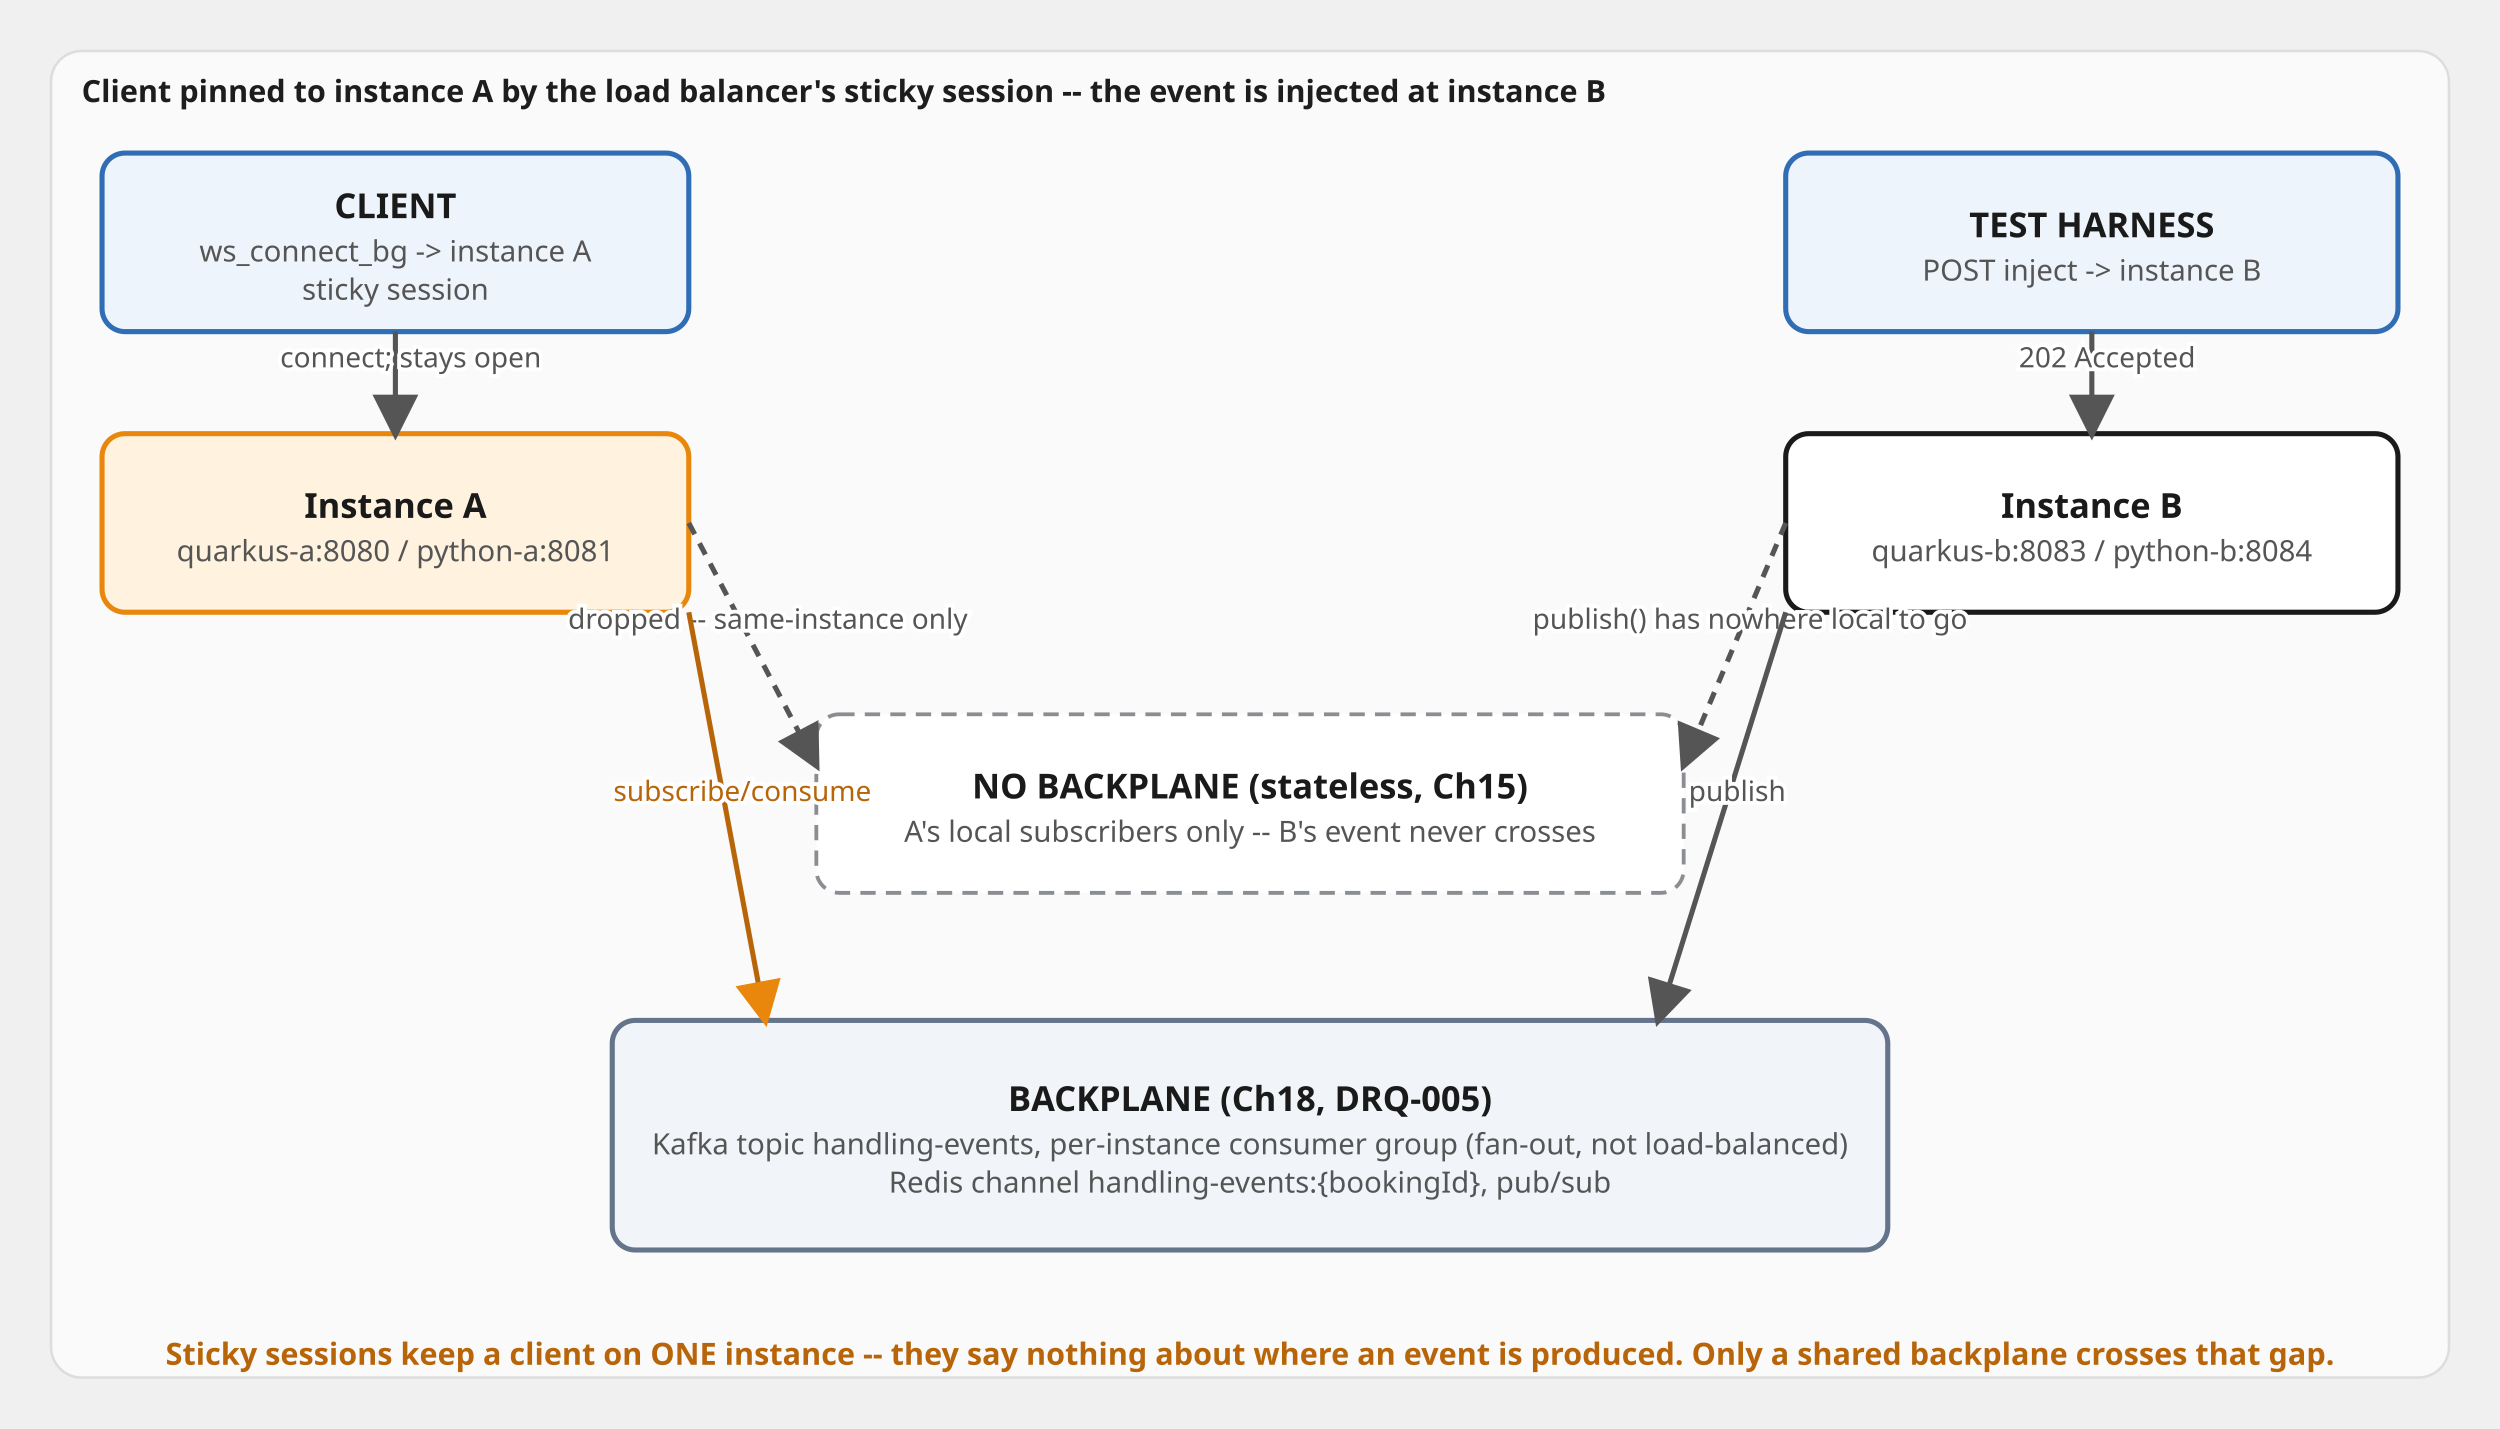
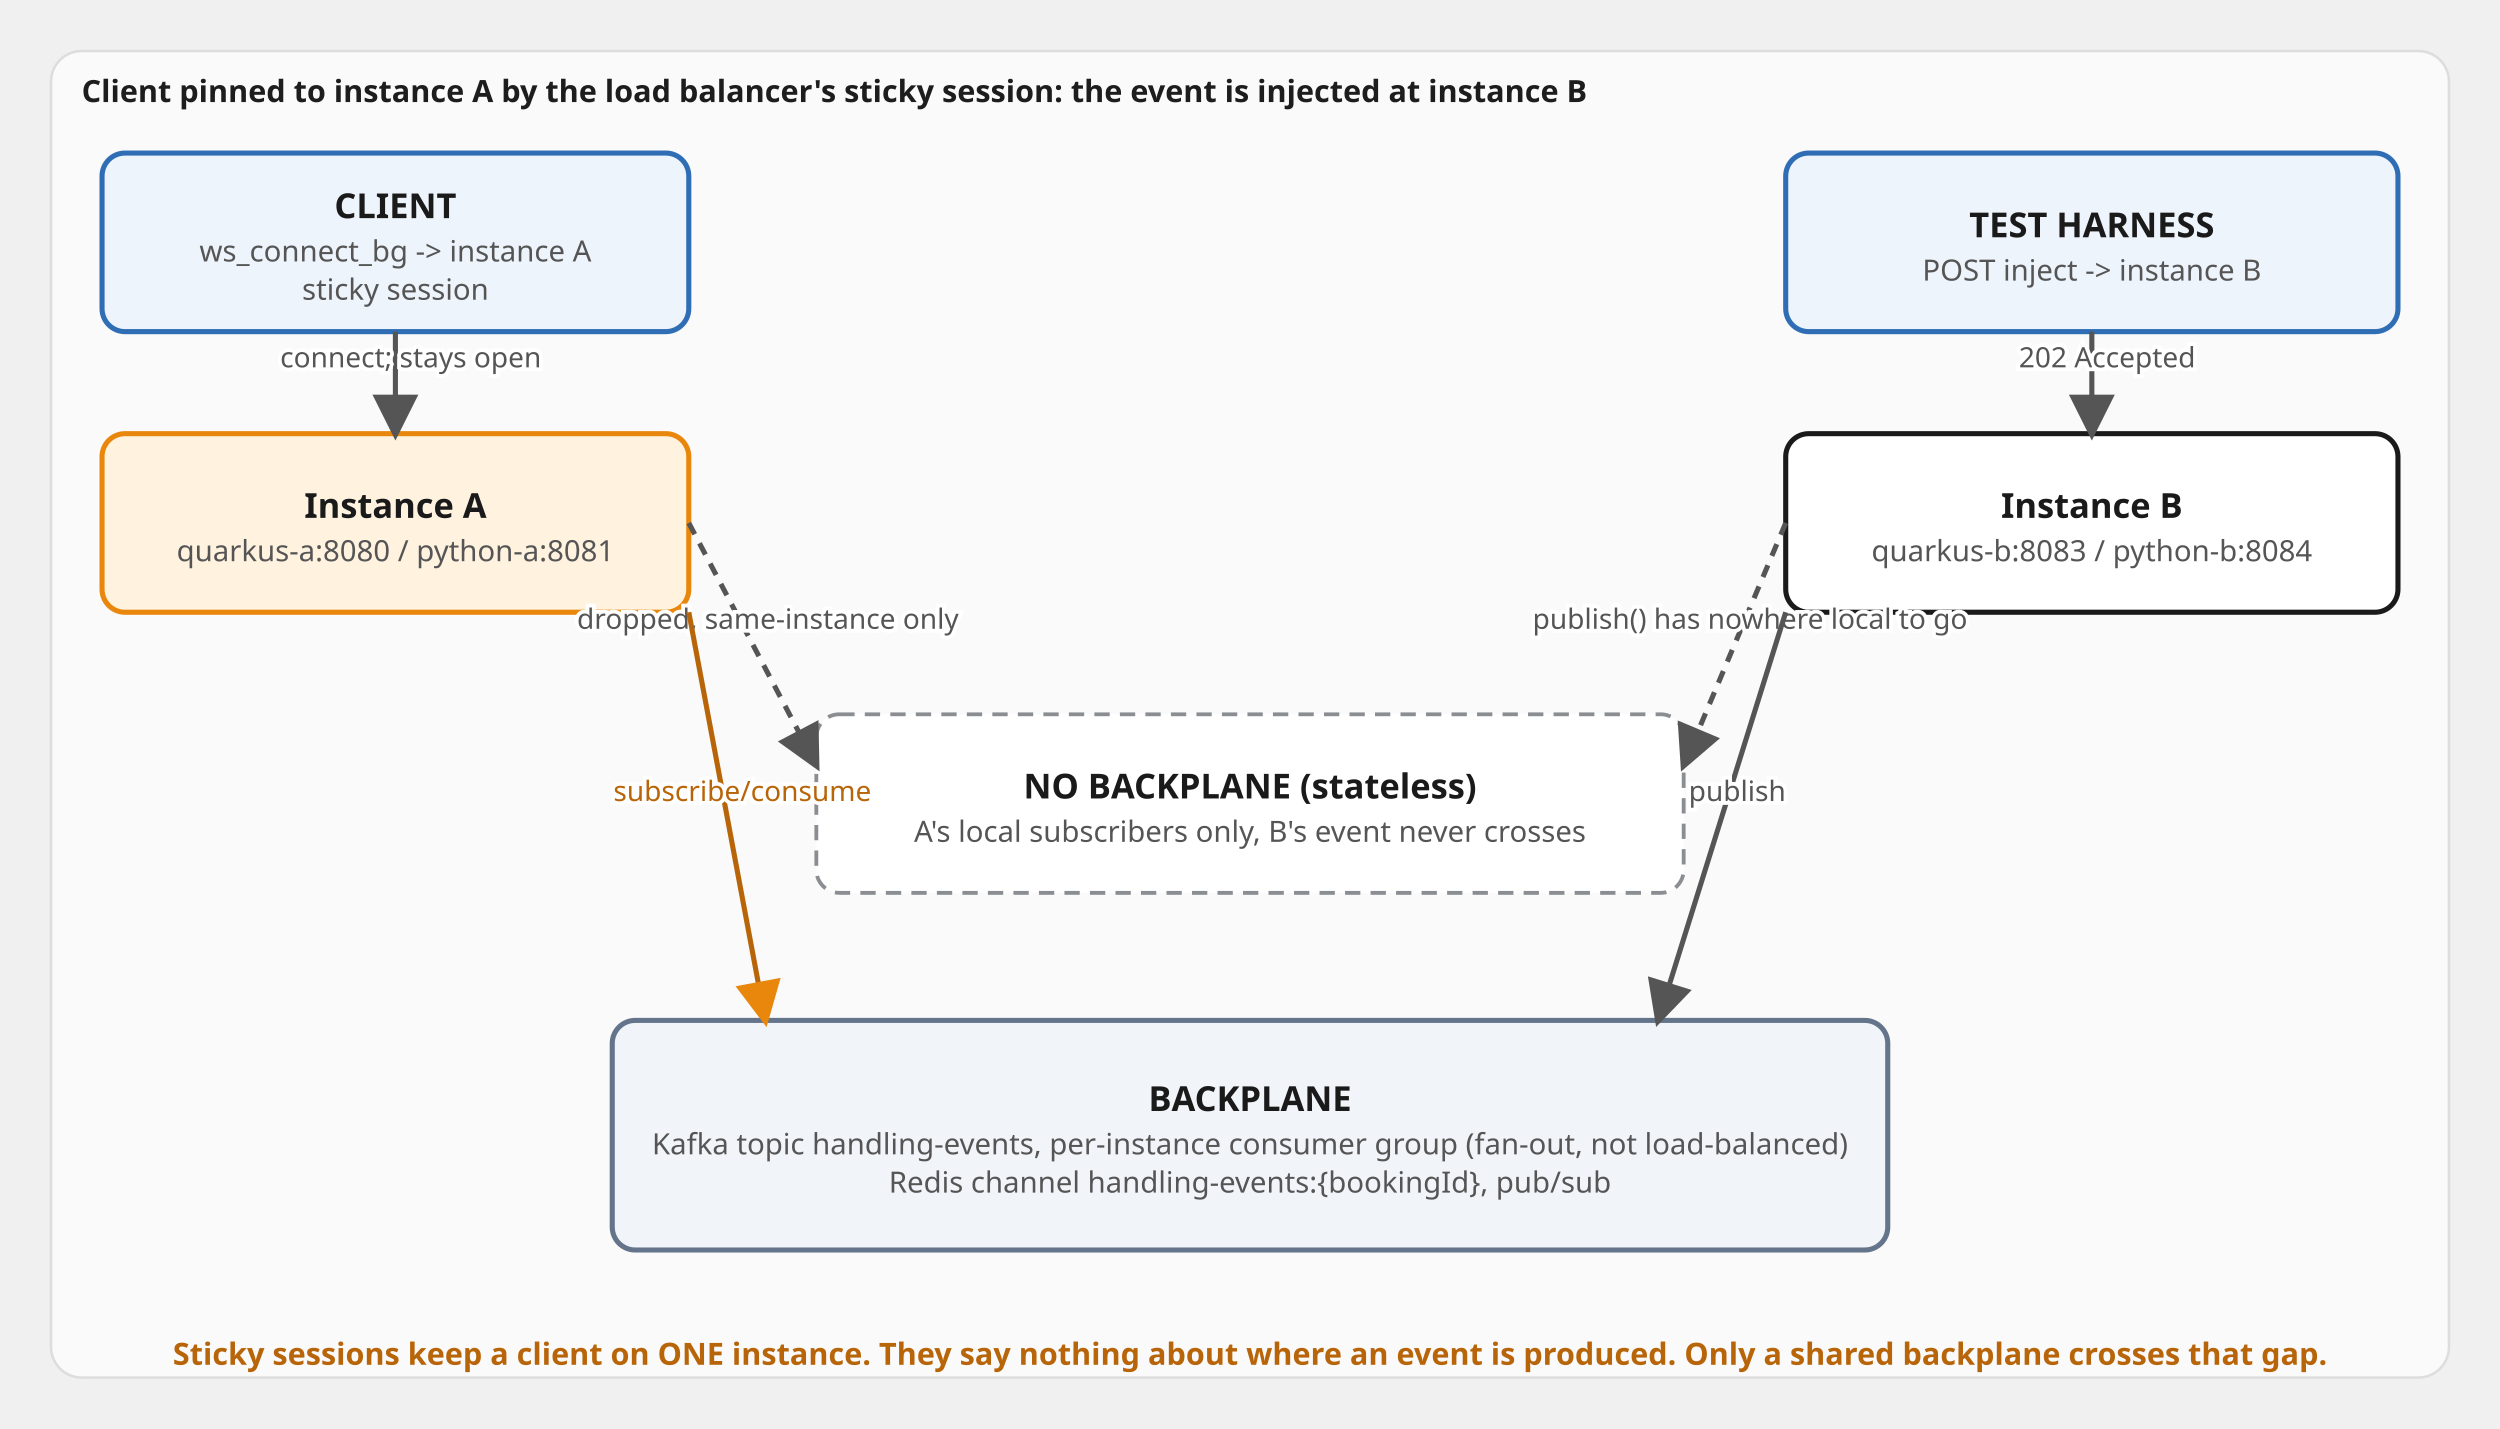
<svg xmlns="http://www.w3.org/2000/svg" viewBox="0 0 980 560" font-family="'Red Hat Text', system-ui, sans-serif" role="img">
  <defs>
    <marker id="a" viewBox="0 0 10 10" refX="8.5" refY="5" markerWidth="9" markerHeight="9" orient="auto-start-reverse">
      <path d="M0,0 L10,5 L0,10 z" fill="#555" />
    </marker>
    <marker id="am" viewBox="0 0 10 10" refX="8.5" refY="5" markerWidth="9" markerHeight="9" orient="auto-start-reverse">
      <path d="M0,0 L10,5 L0,10 z" fill="#e8870c" />
    </marker>
  </defs>
  <rect x="20" y="20" width="940" height="520" rx="12" fill="#fafafa" stroke="#ddd" />
-   <text x="32" y="40" font-size="12" font-weight="700" fill="#1d1d1d">Client pinned to instance A by the load balancer's sticky session -- the event is injected at instance B</text>
+   <text x="32" y="40" font-size="12" font-weight="700" fill="#1d1d1d">Client pinned to instance A by the load balancer's sticky session: the event is injected at instance B</text>
  <rect x="40" y="60" width="230" height="70" rx="9" fill="#eef4fb" stroke="#2f6db5" stroke-width="2" />
  <text x="155.0" y="85.5" font-size="13.5" font-weight="700" fill="#1a1a1a" text-anchor="middle">CLIENT</text>
  <text x="155.0" y="102.5" font-size="11.5" fill="#555555" text-anchor="middle">ws_connect_bg -&gt; instance A</text>
  <text x="155.0" y="117.5" font-size="11.5" fill="#555555" text-anchor="middle">sticky session</text>
  <rect x="40" y="170" width="230" height="70" rx="9" fill="#fff3e0" stroke="#e8870c" stroke-width="2" />
  <text x="155.0" y="203.0" font-size="13.5" font-weight="700" fill="#1a1a1a" text-anchor="middle">Instance A</text>
  <text x="155.0" y="220.0" font-size="11.5" fill="#555555" text-anchor="middle">quarkus-a:8080 / python-a:8081</text>
  <rect x="700" y="60" width="240" height="70" rx="9" fill="#eef4fb" stroke="#2f6db5" stroke-width="2" />
  <text x="820.0" y="93.0" font-size="13.5" font-weight="700" fill="#1a1a1a" text-anchor="middle">TEST HARNESS</text>
  <text x="820.0" y="110.0" font-size="11.5" fill="#555555" text-anchor="middle">POST inject -&gt; instance B</text>
  <rect x="700" y="170" width="240" height="70" rx="9" fill="#ffffff" stroke="#1a1a1a" stroke-width="2" />
  <text x="820.0" y="203.0" font-size="13.5" font-weight="700" fill="#1a1a1a" text-anchor="middle">Instance B</text>
  <text x="820.0" y="220.0" font-size="11.5" fill="#555555" text-anchor="middle">quarkus-b:8083 / python-b:8084</text>
  <rect x="320" y="280" width="340" height="70" rx="9" fill="#ffffff" stroke="#8a8d91" stroke-width="1.5" stroke-dasharray="6 4" />
-   <text x="490.0" y="313.0" font-size="13.5" font-weight="700" fill="#1a1a1a" text-anchor="middle">NO BACKPLANE (stateless, Ch15)</text>
-   <text x="490.0" y="330.0" font-size="11.5" fill="#555555" text-anchor="middle">A's local subscribers only -- B's event never crosses</text>
+   <text x="490.0" y="313.0" font-size="13.5" font-weight="700" fill="#1a1a1a" text-anchor="middle">NO BACKPLANE (stateless)</text>
+   <text x="490.0" y="330.0" font-size="11.5" fill="#555555" text-anchor="middle">A's local subscribers only, B's event never crosses</text>
  <rect x="240" y="400" width="500" height="90" rx="9" fill="#f1f5f9" stroke="#64748b" stroke-width="2" />
-   <text x="490.0" y="435.5" font-size="13.5" font-weight="700" fill="#1a1a1a" text-anchor="middle">BACKPLANE (Ch18, DRQ-005)</text>
+   <text x="490.0" y="435.5" font-size="13.5" font-weight="700" fill="#1a1a1a" text-anchor="middle">BACKPLANE</text>
  <text x="490.0" y="452.5" font-size="11.5" fill="#555555" text-anchor="middle">Kafka topic handling-events, per-instance consumer group (fan-out, not load-balanced)</text>
  <text x="490.0" y="467.5" font-size="11.5" fill="#555555" text-anchor="middle">Redis channel handling-events:{bookingId}, pub/sub</text>
  <path d="M155,130 L155,170" fill="none" stroke="#555" stroke-width="2" marker-end="url(#a)" />
  <text x="161.0" y="144.0" font-size="11" fill="#ffffff" stroke="#ffffff" stroke-width="3" paint-order="stroke" text-anchor="middle">connect; stays open</text>
  <text x="161.0" y="144.0" font-size="11" fill="#555" text-anchor="middle">connect; stays open</text>
  <path d="M820,130 L820,170" fill="none" stroke="#555" stroke-width="2" marker-end="url(#a)" />
  <text x="826.0" y="144.0" font-size="11" fill="#ffffff" stroke="#ffffff" stroke-width="3" paint-order="stroke" text-anchor="middle">202 Accepted</text>
  <text x="826.0" y="144.0" font-size="11" fill="#555" text-anchor="middle">202 Accepted</text>
  <path d="M270,205 L320,300" fill="none" stroke="#555" stroke-width="2" stroke-dasharray="5 4" marker-end="url(#a)" />
-   <text x="301.0" y="246.5" font-size="11" fill="#ffffff" stroke="#ffffff" stroke-width="3" paint-order="stroke" text-anchor="middle">dropped -- same-instance only</text>
-   <text x="301.0" y="246.5" font-size="11" fill="#555" text-anchor="middle">dropped -- same-instance only</text>
+   <text x="301.0" y="246.5" font-size="11" fill="#ffffff" stroke="#ffffff" stroke-width="3" paint-order="stroke" text-anchor="middle">dropped, same-instance only</text>
+   <text x="301.0" y="246.5" font-size="11" fill="#555" text-anchor="middle">dropped, same-instance only</text>
  <path d="M700,205 L660,300" fill="none" stroke="#555" stroke-width="2" stroke-dasharray="5 4" marker-end="url(#a)" />
  <text x="686.0" y="246.5" font-size="11" fill="#ffffff" stroke="#ffffff" stroke-width="3" paint-order="stroke" text-anchor="middle">publish() has nowhere local to go</text>
  <text x="686.0" y="246.5" font-size="11" fill="#555" text-anchor="middle">publish() has nowhere local to go</text>
  <path d="M270,240 L300,400" fill="none" stroke="#b8650a" stroke-width="2" marker-end="url(#am)" />
  <text x="291.0" y="314.0" font-size="11" fill="#ffffff" stroke="#ffffff" stroke-width="3" paint-order="stroke" text-anchor="middle">subscribe/consume</text>
  <text x="291.0" y="314.0" font-size="11" fill="#b8650a" text-anchor="middle">subscribe/consume</text>
  <path d="M700,240 L650,400" fill="none" stroke="#555" stroke-width="2" marker-end="url(#a)" />
  <text x="681.0" y="314.0" font-size="11" fill="#ffffff" stroke="#ffffff" stroke-width="3" paint-order="stroke" text-anchor="middle">publish</text>
  <text x="681.0" y="314.0" font-size="11" fill="#555" text-anchor="middle">publish</text>
-   <text x="490" y="535" font-size="12" fill="#b8650a" text-anchor="middle" font-weight="700">Sticky sessions keep a client on ONE instance -- they say nothing about where an event is produced. Only a shared backplane crosses that gap.</text>
+   <text x="490" y="535" font-size="12" fill="#b8650a" text-anchor="middle" font-weight="700">Sticky sessions keep a client on ONE instance. They say nothing about where an event is produced. Only a shared backplane crosses that gap.</text>
</svg>
